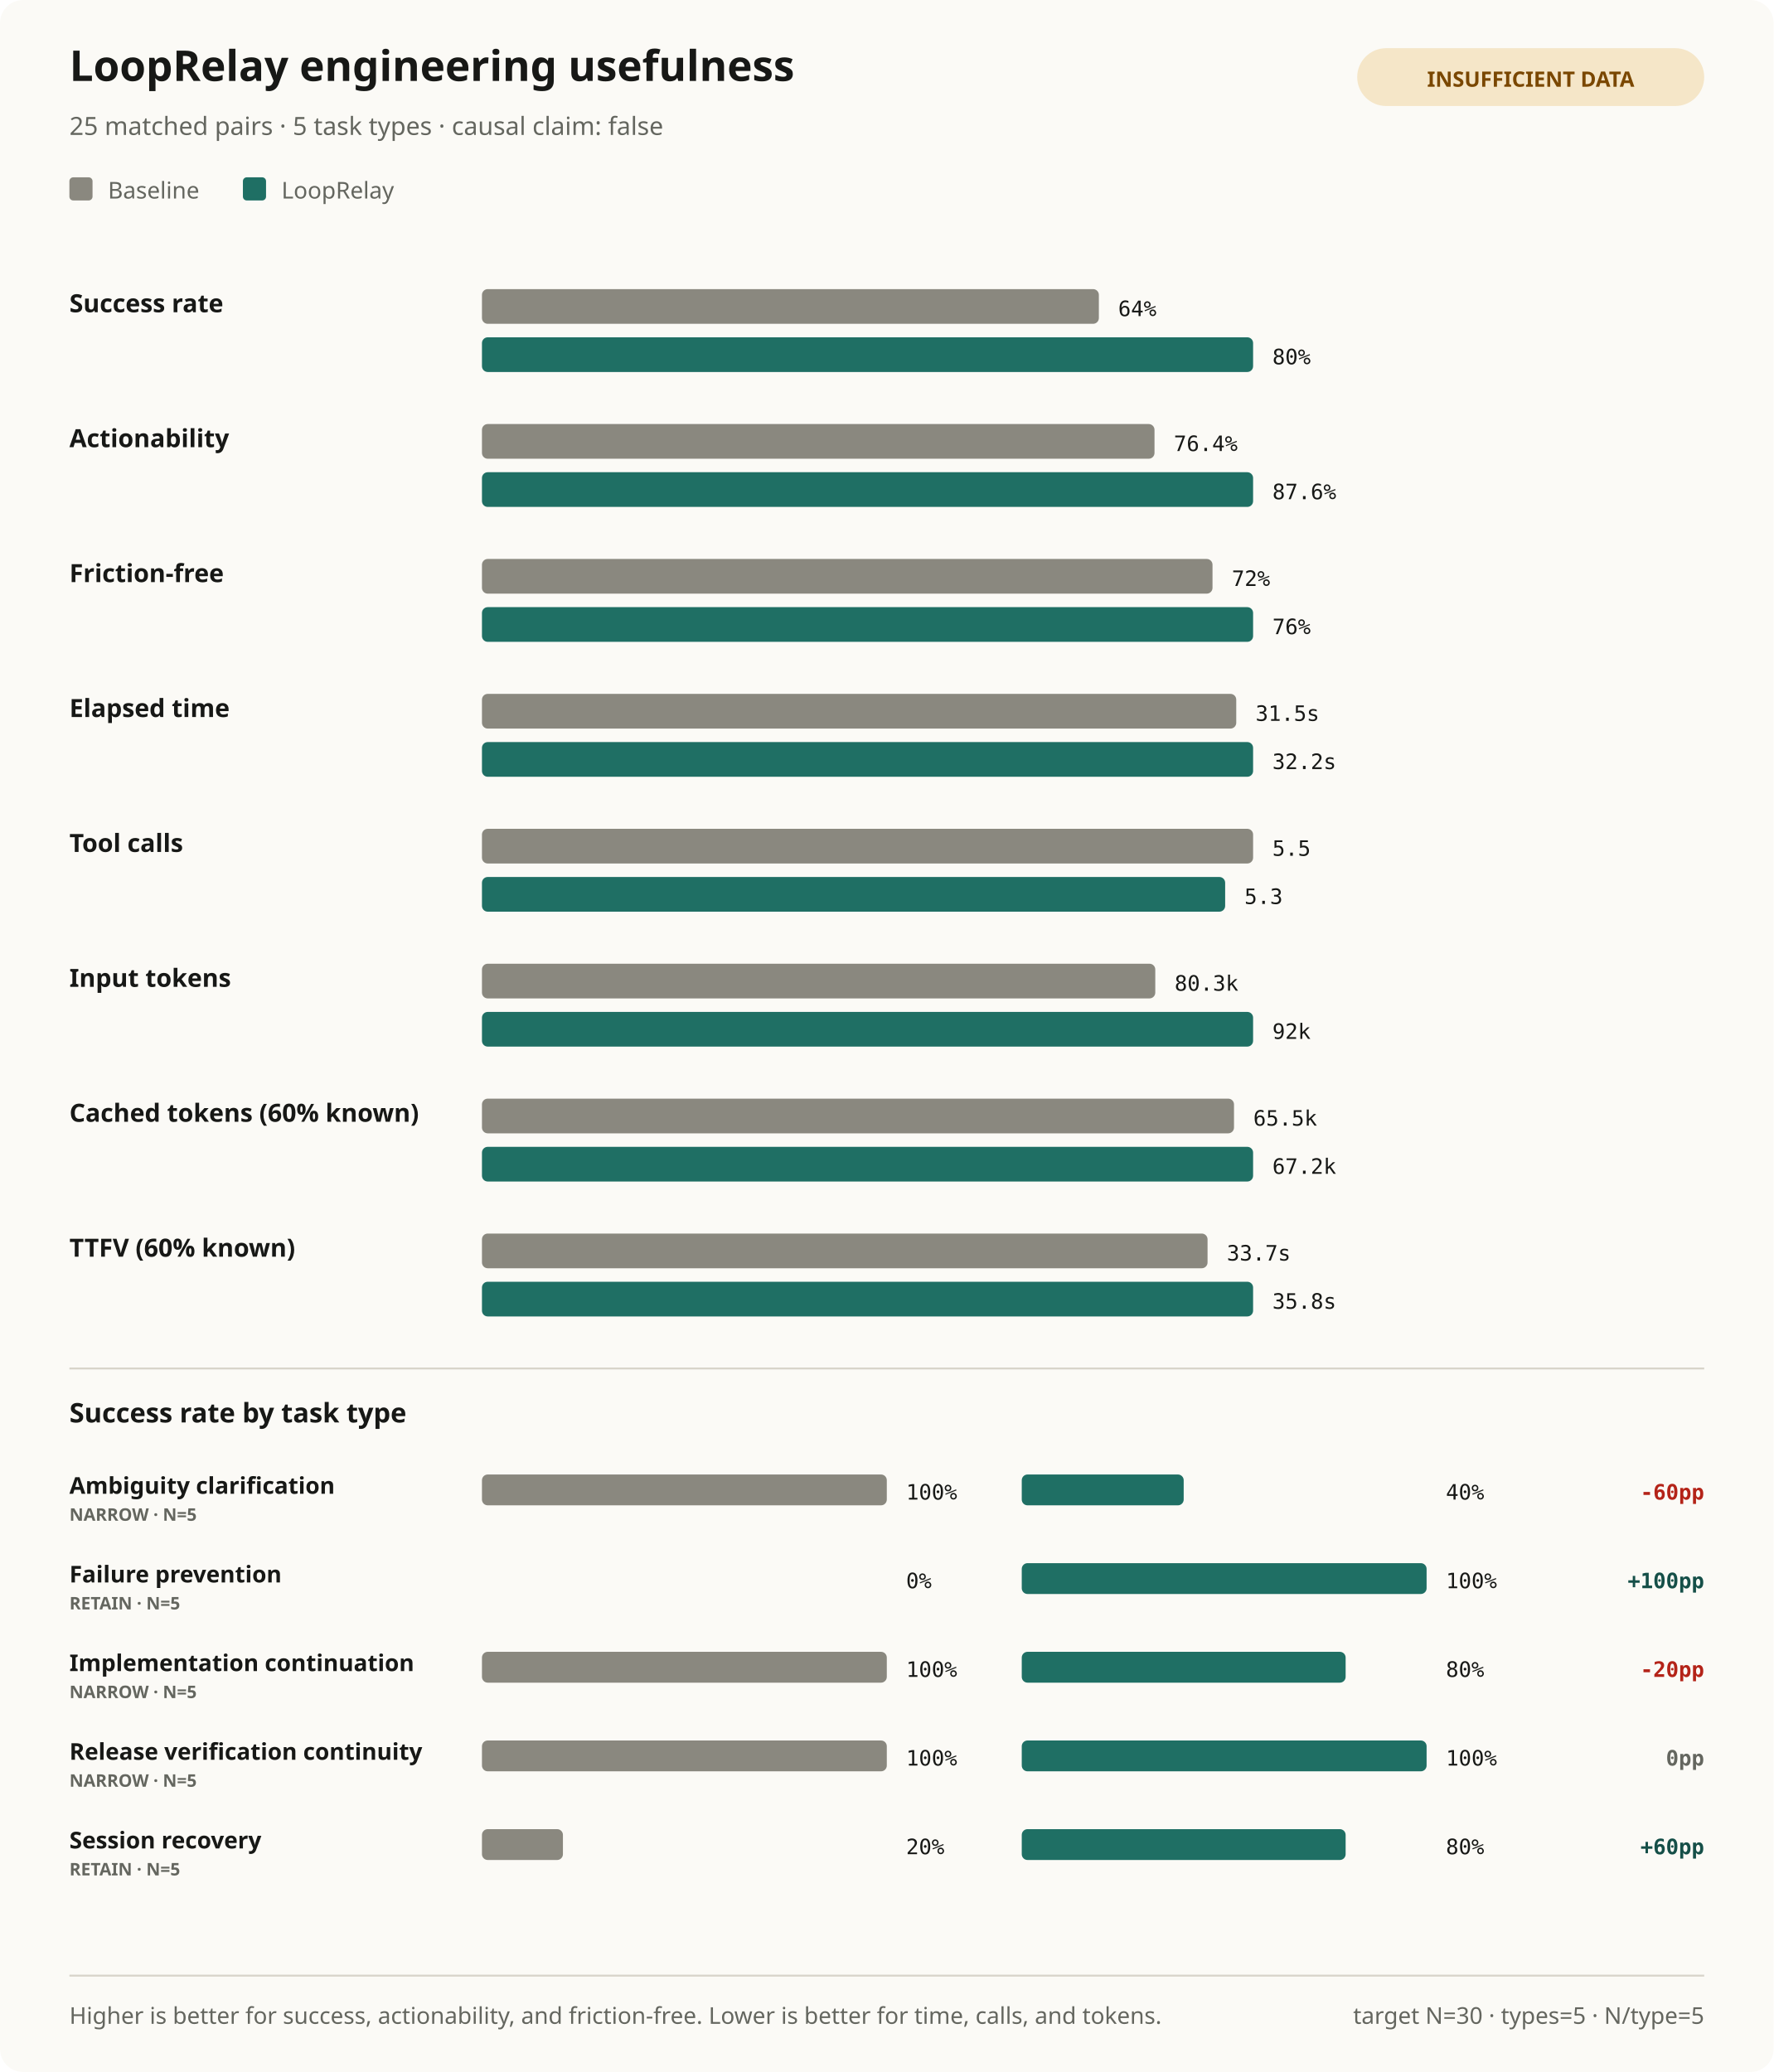
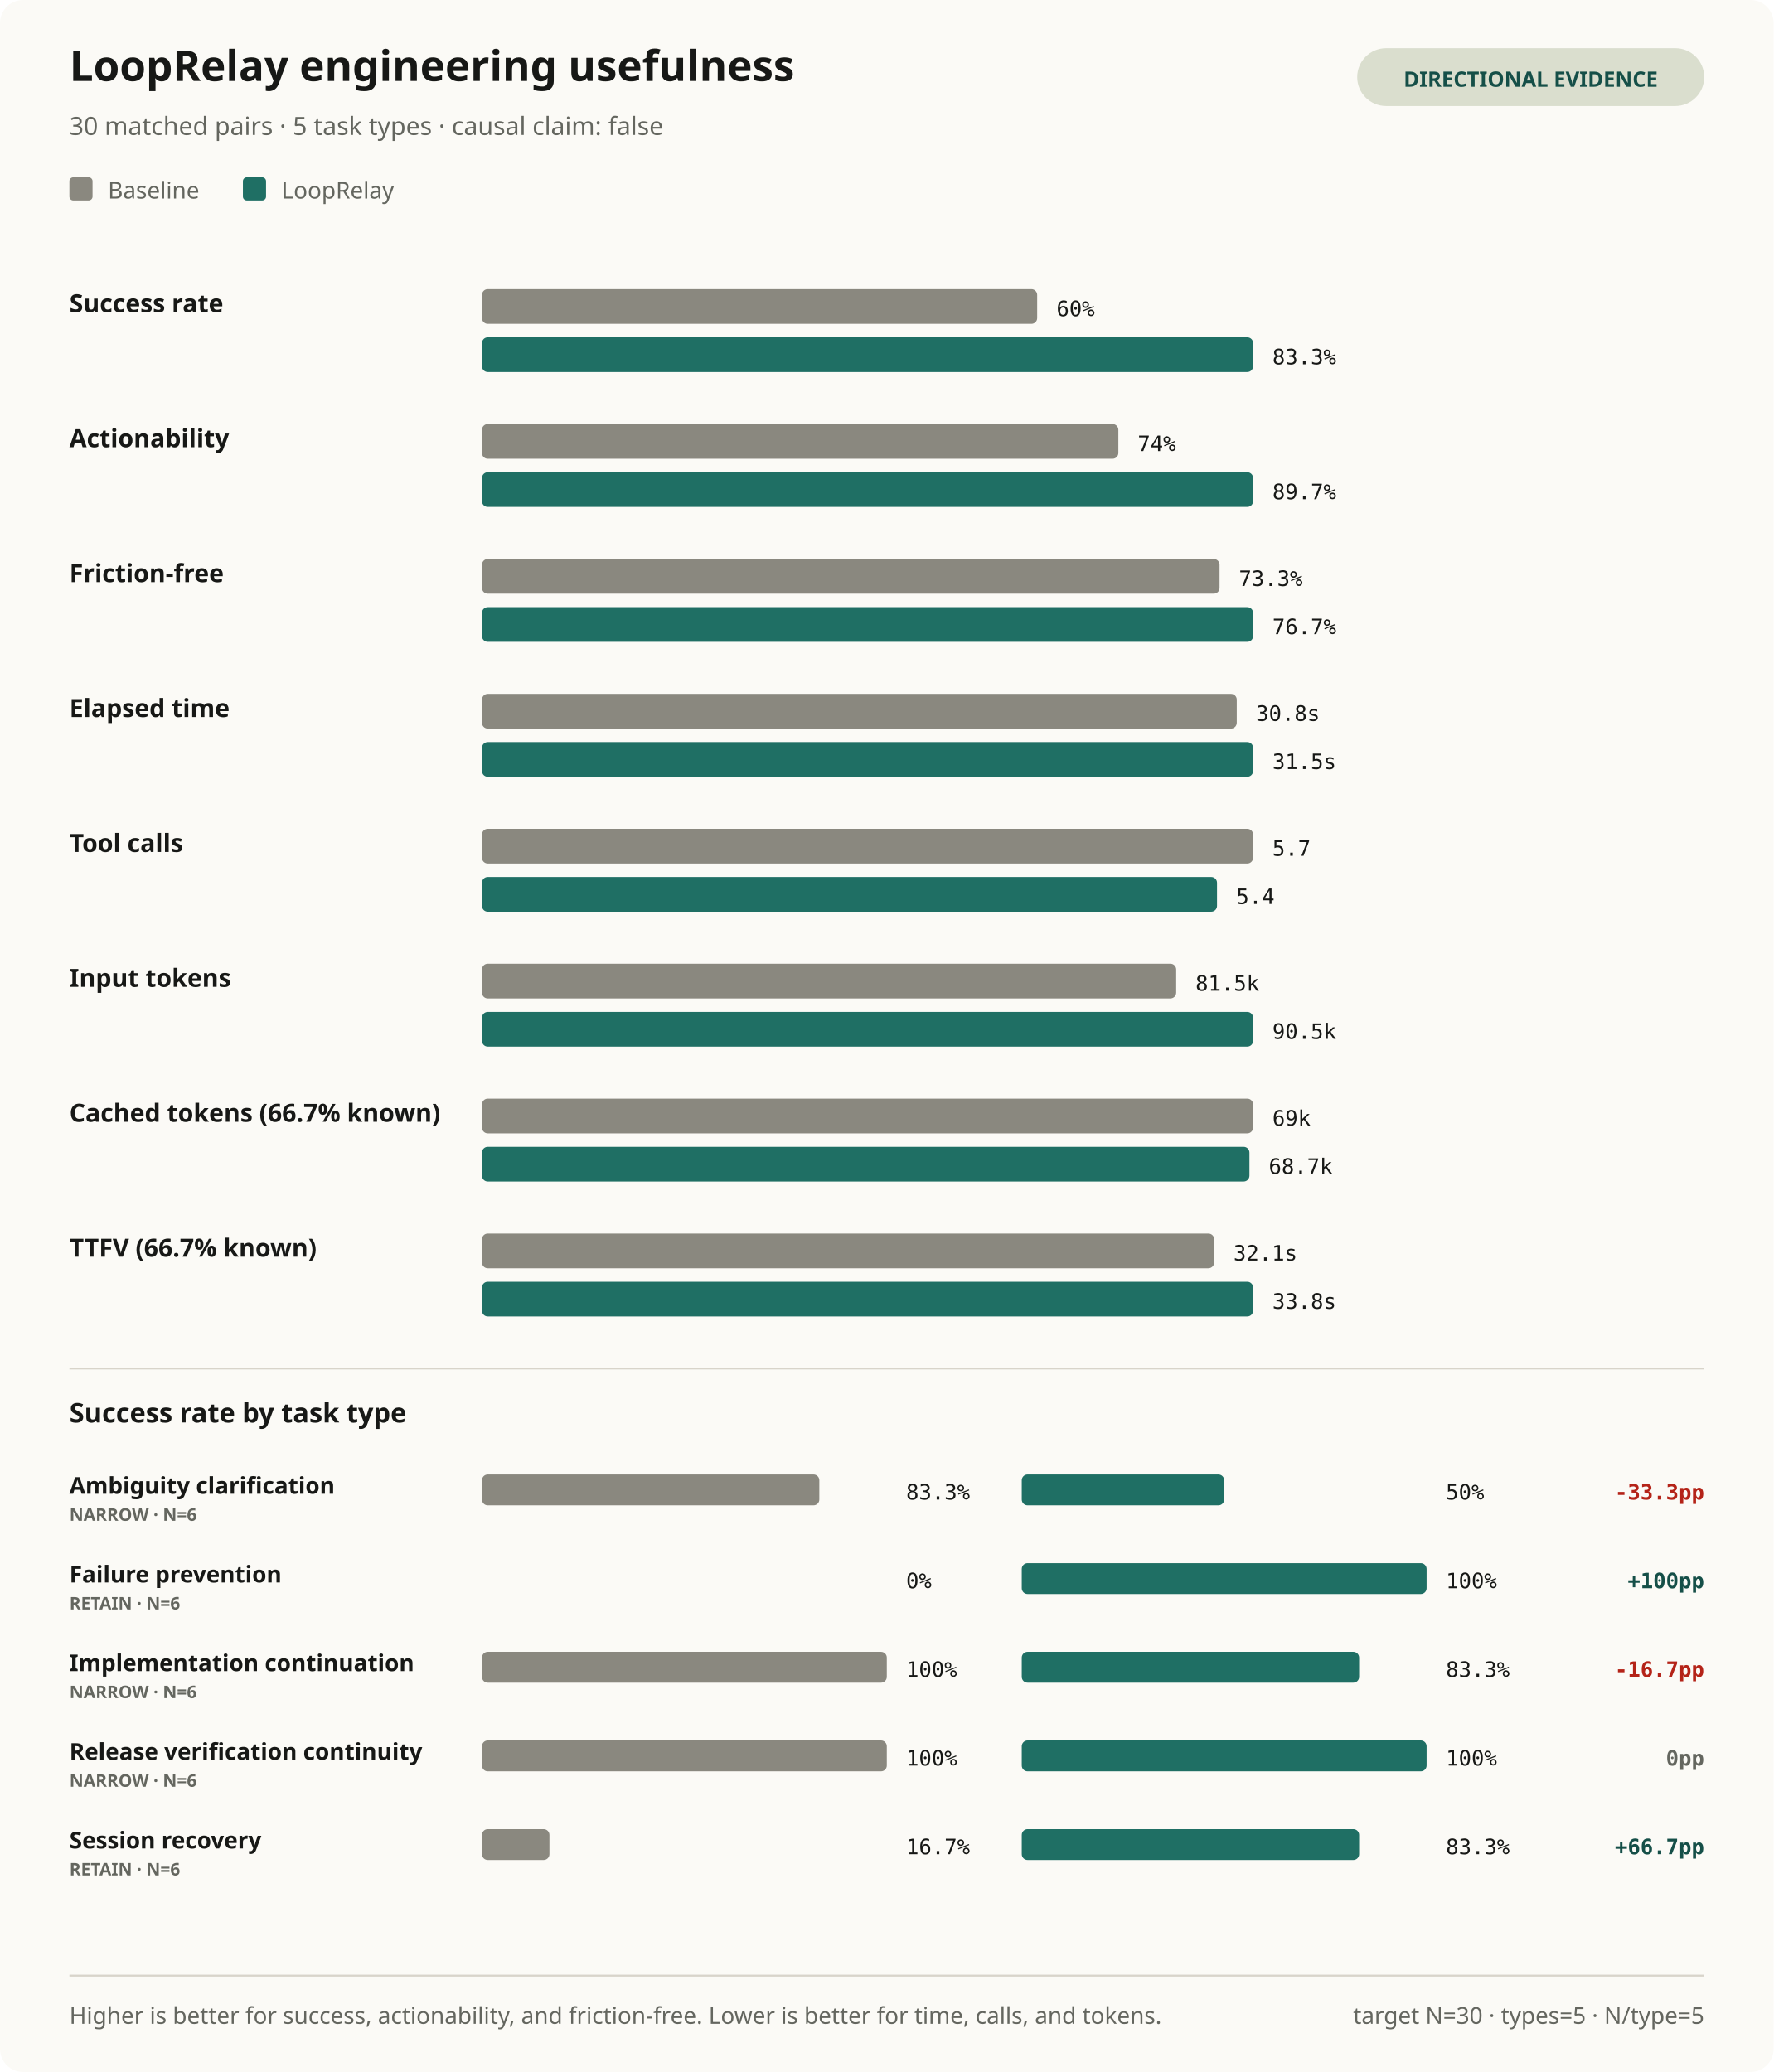
<svg xmlns="http://www.w3.org/2000/svg" width="920" height="1075" viewBox="0 0 920 1075" role="img" aria-labelledby="title desc">
  <rect width="920" height="1075" rx="12" fill="#fbfaf6" />
  <text x="36" y="42" font-family="system-ui,sans-serif" font-size="22" font-weight="700" fill="#171816">LoopRelay engineering usefulness</text>
-   <text x="36" y="70" font-family="system-ui,sans-serif" font-size="13" fill="#64665f">25 matched pairs · 5 task types · causal claim: false</text>
-   <rect x="704" y="25" width="180" height="30" rx="15" fill="#f5e6c8" />
-   <text x="794" y="45" text-anchor="middle" font-family="system-ui,sans-serif" font-size="11" font-weight="700" fill="#7a4700">INSUFFICIENT DATA</text>
+   <text x="36" y="70" font-family="system-ui,sans-serif" font-size="13" fill="#64665f">30 matched pairs · 5 task types · causal claim: false</text>
+   <rect x="704" y="25" width="180" height="30" rx="15" fill="#dadece" />
+   <text x="794" y="45" text-anchor="middle" font-family="system-ui,sans-serif" font-size="11" font-weight="700" fill="#154f48">DIRECTIONAL EVIDENCE</text>
  <rect x="36" y="92" width="12" height="12" rx="2" fill="#8a887f" />
  <text x="56" y="103" font-family="system-ui,sans-serif" font-size="12" fill="#64665f">Baseline</text>
  <rect x="126" y="92" width="12" height="12" rx="2" fill="#1f6f64" />
  <text x="146" y="103" font-family="system-ui,sans-serif" font-size="12" fill="#64665f">LoopRelay</text>
  <text x="36" y="162" font-family="system-ui,sans-serif" font-size="13" font-weight="600" fill="#171816">Success rate</text>
-   <rect x="250" y="150" width="320" height="18" rx="3" fill="#8a887f" />
-   <text x="580" y="164" font-family="ui-monospace,monospace" font-size="11" fill="#171816">64%</text>
+   <rect x="250" y="150" width="288" height="18" rx="3" fill="#8a887f" />
+   <text x="548" y="164" font-family="ui-monospace,monospace" font-size="11" fill="#171816">60%</text>
  <rect x="250" y="175" width="400" height="18" rx="3" fill="#1f6f64" />
-   <text x="660" y="189" font-family="ui-monospace,monospace" font-size="11" fill="#171816">80%</text>
+   <text x="660" y="189" font-family="ui-monospace,monospace" font-size="11" fill="#171816">83.3%</text>
  <text x="36" y="232" font-family="system-ui,sans-serif" font-size="13" font-weight="600" fill="#171816">Actionability</text>
-   <rect x="250" y="220" width="348.858" height="18" rx="3" fill="#8a887f" />
-   <text x="608.858" y="234" font-family="ui-monospace,monospace" font-size="11" fill="#171816">76.4%</text>
+   <rect x="250" y="220" width="330.111" height="18" rx="3" fill="#8a887f" />
+   <text x="590.111" y="234" font-family="ui-monospace,monospace" font-size="11" fill="#171816">74%</text>
  <rect x="250" y="245" width="400" height="18" rx="3" fill="#1f6f64" />
-   <text x="660" y="259" font-family="ui-monospace,monospace" font-size="11" fill="#171816">87.6%</text>
+   <text x="660" y="259" font-family="ui-monospace,monospace" font-size="11" fill="#171816">89.7%</text>
  <text x="36" y="302" font-family="system-ui,sans-serif" font-size="13" font-weight="600" fill="#171816">Friction-free</text>
-   <rect x="250" y="290" width="378.947" height="18" rx="3" fill="#8a887f" />
-   <text x="638.947" y="304" font-family="ui-monospace,monospace" font-size="11" fill="#171816">72%</text>
+   <rect x="250" y="290" width="382.608" height="18" rx="3" fill="#8a887f" />
+   <text x="642.608" y="304" font-family="ui-monospace,monospace" font-size="11" fill="#171816">73.3%</text>
  <rect x="250" y="315" width="400" height="18" rx="3" fill="#1f6f64" />
-   <text x="660" y="329" font-family="ui-monospace,monospace" font-size="11" fill="#171816">76%</text>
+   <text x="660" y="329" font-family="ui-monospace,monospace" font-size="11" fill="#171816">76.7%</text>
  <text x="36" y="372" font-family="system-ui,sans-serif" font-size="13" font-weight="600" fill="#171816">Elapsed time</text>
-   <rect x="250" y="360" width="391.261" height="18" rx="3" fill="#8a887f" />
-   <text x="651.261" y="374" font-family="ui-monospace,monospace" font-size="11" fill="#171816">31.5s</text>
+   <rect x="250" y="360" width="391.526" height="18" rx="3" fill="#8a887f" />
+   <text x="651.526" y="374" font-family="ui-monospace,monospace" font-size="11" fill="#171816">30.8s</text>
  <rect x="250" y="385" width="400" height="18" rx="3" fill="#1f6f64" />
-   <text x="660" y="399" font-family="ui-monospace,monospace" font-size="11" fill="#171816">32.2s</text>
+   <text x="660" y="399" font-family="ui-monospace,monospace" font-size="11" fill="#171816">31.5s</text>
  <text x="36" y="442" font-family="system-ui,sans-serif" font-size="13" font-weight="600" fill="#171816">Tool calls</text>
  <rect x="250" y="430" width="400" height="18" rx="3" fill="#8a887f" />
-   <text x="660" y="444" font-family="ui-monospace,monospace" font-size="11" fill="#171816">5.5</text>
-   <rect x="250" y="455" width="385.507" height="18" rx="3" fill="#1f6f64" />
-   <text x="645.507" y="469" font-family="ui-monospace,monospace" font-size="11" fill="#171816">5.3</text>
+   <text x="660" y="444" font-family="ui-monospace,monospace" font-size="11" fill="#171816">5.7</text>
+   <rect x="250" y="455" width="381.287" height="18" rx="3" fill="#1f6f64" />
+   <text x="641.287" y="469" font-family="ui-monospace,monospace" font-size="11" fill="#171816">5.4</text>
  <text x="36" y="512" font-family="system-ui,sans-serif" font-size="13" font-weight="600" fill="#171816">Input tokens</text>
-   <rect x="250" y="500" width="349.259" height="18" rx="3" fill="#8a887f" />
-   <text x="609.259" y="514" font-family="ui-monospace,monospace" font-size="11" fill="#171816">80.3k</text>
+   <rect x="250" y="500" width="360.107" height="18" rx="3" fill="#8a887f" />
+   <text x="620.107" y="514" font-family="ui-monospace,monospace" font-size="11" fill="#171816">81.5k</text>
  <rect x="250" y="525" width="400" height="18" rx="3" fill="#1f6f64" />
-   <text x="660" y="539" font-family="ui-monospace,monospace" font-size="11" fill="#171816">92k</text>
-   <text x="36" y="582" font-family="system-ui,sans-serif" font-size="13" font-weight="600" fill="#171816">Cached tokens (60% known)</text>
-   <rect x="250" y="570" width="390.095" height="18" rx="3" fill="#8a887f" />
-   <text x="650.095" y="584" font-family="ui-monospace,monospace" font-size="11" fill="#171816">65.5k</text>
-   <rect x="250" y="595" width="400" height="18" rx="3" fill="#1f6f64" />
-   <text x="660" y="609" font-family="ui-monospace,monospace" font-size="11" fill="#171816">67.2k</text>
-   <text x="36" y="652" font-family="system-ui,sans-serif" font-size="13" font-weight="600" fill="#171816">TTFV (60% known)</text>
-   <rect x="250" y="640" width="376.376" height="18" rx="3" fill="#8a887f" />
-   <text x="636.376" y="654" font-family="ui-monospace,monospace" font-size="11" fill="#171816">33.7s</text>
+   <text x="660" y="539" font-family="ui-monospace,monospace" font-size="11" fill="#171816">90.5k</text>
+   <text x="36" y="582" font-family="system-ui,sans-serif" font-size="13" font-weight="600" fill="#171816">Cached tokens (66.7% known)</text>
+   <rect x="250" y="570" width="400" height="18" rx="3" fill="#8a887f" />
+   <text x="660" y="584" font-family="ui-monospace,monospace" font-size="11" fill="#171816">69k</text>
+   <rect x="250" y="595" width="398.108" height="18" rx="3" fill="#1f6f64" />
+   <text x="658.108" y="609" font-family="ui-monospace,monospace" font-size="11" fill="#171816">68.7k</text>
+   <text x="36" y="652" font-family="system-ui,sans-serif" font-size="13" font-weight="600" fill="#171816">TTFV (66.7% known)</text>
+   <rect x="250" y="640" width="379.813" height="18" rx="3" fill="#8a887f" />
+   <text x="639.813" y="654" font-family="ui-monospace,monospace" font-size="11" fill="#171816">32.1s</text>
  <rect x="250" y="665" width="400" height="18" rx="3" fill="#1f6f64" />
-   <text x="660" y="679" font-family="ui-monospace,monospace" font-size="11" fill="#171816">35.8s</text>
+   <text x="660" y="679" font-family="ui-monospace,monospace" font-size="11" fill="#171816">33.8s</text>
  <line x1="36" y1="710" x2="884" y2="710" stroke="#d8d4ca" />
  <text x="36" y="738" font-family="system-ui,sans-serif" font-size="14" font-weight="700" fill="#171816">Success rate by task type</text>
  <text x="36" y="775" font-family="system-ui,sans-serif" font-size="12" font-weight="600" fill="#171816">Ambiguity clarification</text>
-   <text x="36" y="789" font-family="system-ui,sans-serif" font-size="9" font-weight="700" fill="#64665f">NARROW · N=5</text>
-   <rect x="250" y="765" width="210" height="16" rx="3" fill="#8a887f" />
-   <text x="470" y="778" font-family="ui-monospace,monospace" font-size="11" fill="#171816">100%</text>
-   <rect x="530" y="765" width="84" height="16" rx="3" fill="#1f6f64" />
-   <text x="750" y="778" font-family="ui-monospace,monospace" font-size="11" fill="#171816">40%</text>
-   <text x="884" y="778" text-anchor="end" font-family="ui-monospace,monospace" font-size="11" font-weight="700" fill="#b42318">-60pp</text>
+   <text x="36" y="789" font-family="system-ui,sans-serif" font-size="9" font-weight="700" fill="#64665f">NARROW · N=6</text>
+   <rect x="250" y="765" width="175" height="16" rx="3" fill="#8a887f" />
+   <text x="470" y="778" font-family="ui-monospace,monospace" font-size="11" fill="#171816">83.3%</text>
+   <rect x="530" y="765" width="105" height="16" rx="3" fill="#1f6f64" />
+   <text x="750" y="778" font-family="ui-monospace,monospace" font-size="11" fill="#171816">50%</text>
+   <text x="884" y="778" text-anchor="end" font-family="ui-monospace,monospace" font-size="11" font-weight="700" fill="#b42318">-33.3pp</text>
  <text x="36" y="821" font-family="system-ui,sans-serif" font-size="12" font-weight="600" fill="#171816">Failure prevention</text>
-   <text x="36" y="835" font-family="system-ui,sans-serif" font-size="9" font-weight="700" fill="#64665f">RETAIN · N=5</text>
+   <text x="36" y="835" font-family="system-ui,sans-serif" font-size="9" font-weight="700" fill="#64665f">RETAIN · N=6</text>
  <rect x="250" y="811" width="0" height="16" rx="3" fill="#8a887f" />
  <text x="470" y="824" font-family="ui-monospace,monospace" font-size="11" fill="#171816">0%</text>
  <rect x="530" y="811" width="210" height="16" rx="3" fill="#1f6f64" />
  <text x="750" y="824" font-family="ui-monospace,monospace" font-size="11" fill="#171816">100%</text>
  <text x="884" y="824" text-anchor="end" font-family="ui-monospace,monospace" font-size="11" font-weight="700" fill="#154f48">+100pp</text>
  <text x="36" y="867" font-family="system-ui,sans-serif" font-size="12" font-weight="600" fill="#171816">Implementation continuation</text>
-   <text x="36" y="881" font-family="system-ui,sans-serif" font-size="9" font-weight="700" fill="#64665f">NARROW · N=5</text>
+   <text x="36" y="881" font-family="system-ui,sans-serif" font-size="9" font-weight="700" fill="#64665f">NARROW · N=6</text>
  <rect x="250" y="857" width="210" height="16" rx="3" fill="#8a887f" />
  <text x="470" y="870" font-family="ui-monospace,monospace" font-size="11" fill="#171816">100%</text>
-   <rect x="530" y="857" width="168" height="16" rx="3" fill="#1f6f64" />
-   <text x="750" y="870" font-family="ui-monospace,monospace" font-size="11" fill="#171816">80%</text>
-   <text x="884" y="870" text-anchor="end" font-family="ui-monospace,monospace" font-size="11" font-weight="700" fill="#b42318">-20pp</text>
+   <rect x="530" y="857" width="175" height="16" rx="3" fill="#1f6f64" />
+   <text x="750" y="870" font-family="ui-monospace,monospace" font-size="11" fill="#171816">83.3%</text>
+   <text x="884" y="870" text-anchor="end" font-family="ui-monospace,monospace" font-size="11" font-weight="700" fill="#b42318">-16.7pp</text>
  <text x="36" y="913" font-family="system-ui,sans-serif" font-size="12" font-weight="600" fill="#171816">Release verification continuity</text>
-   <text x="36" y="927" font-family="system-ui,sans-serif" font-size="9" font-weight="700" fill="#64665f">NARROW · N=5</text>
+   <text x="36" y="927" font-family="system-ui,sans-serif" font-size="9" font-weight="700" fill="#64665f">NARROW · N=6</text>
  <rect x="250" y="903" width="210" height="16" rx="3" fill="#8a887f" />
  <text x="470" y="916" font-family="ui-monospace,monospace" font-size="11" fill="#171816">100%</text>
  <rect x="530" y="903" width="210" height="16" rx="3" fill="#1f6f64" />
  <text x="750" y="916" font-family="ui-monospace,monospace" font-size="11" fill="#171816">100%</text>
  <text x="884" y="916" text-anchor="end" font-family="ui-monospace,monospace" font-size="11" font-weight="700" fill="#64665f">0pp</text>
  <text x="36" y="959" font-family="system-ui,sans-serif" font-size="12" font-weight="600" fill="#171816">Session recovery</text>
-   <text x="36" y="973" font-family="system-ui,sans-serif" font-size="9" font-weight="700" fill="#64665f">RETAIN · N=5</text>
-   <rect x="250" y="949" width="42" height="16" rx="3" fill="#8a887f" />
-   <text x="470" y="962" font-family="ui-monospace,monospace" font-size="11" fill="#171816">20%</text>
-   <rect x="530" y="949" width="168" height="16" rx="3" fill="#1f6f64" />
-   <text x="750" y="962" font-family="ui-monospace,monospace" font-size="11" fill="#171816">80%</text>
-   <text x="884" y="962" text-anchor="end" font-family="ui-monospace,monospace" font-size="11" font-weight="700" fill="#154f48">+60pp</text>
+   <text x="36" y="973" font-family="system-ui,sans-serif" font-size="9" font-weight="700" fill="#64665f">RETAIN · N=6</text>
+   <rect x="250" y="949" width="35" height="16" rx="3" fill="#8a887f" />
+   <text x="470" y="962" font-family="ui-monospace,monospace" font-size="11" fill="#171816">16.7%</text>
+   <rect x="530" y="949" width="175" height="16" rx="3" fill="#1f6f64" />
+   <text x="750" y="962" font-family="ui-monospace,monospace" font-size="11" fill="#171816">83.3%</text>
+   <text x="884" y="962" text-anchor="end" font-family="ui-monospace,monospace" font-size="11" font-weight="700" fill="#154f48">+66.7pp</text>
  <line x1="36" y1="1025" x2="884" y2="1025" stroke="#d8d4ca" />
  <text x="36" y="1050" font-family="system-ui,sans-serif" font-size="12" fill="#64665f">Higher is better for success, actionability, and friction-free. Lower is better for time, calls, and tokens.</text>
  <text x="884" y="1050" text-anchor="end" font-family="system-ui,sans-serif" font-size="12" fill="#64665f">target N=30 · types=5 · N/type=5</text>
</svg>
